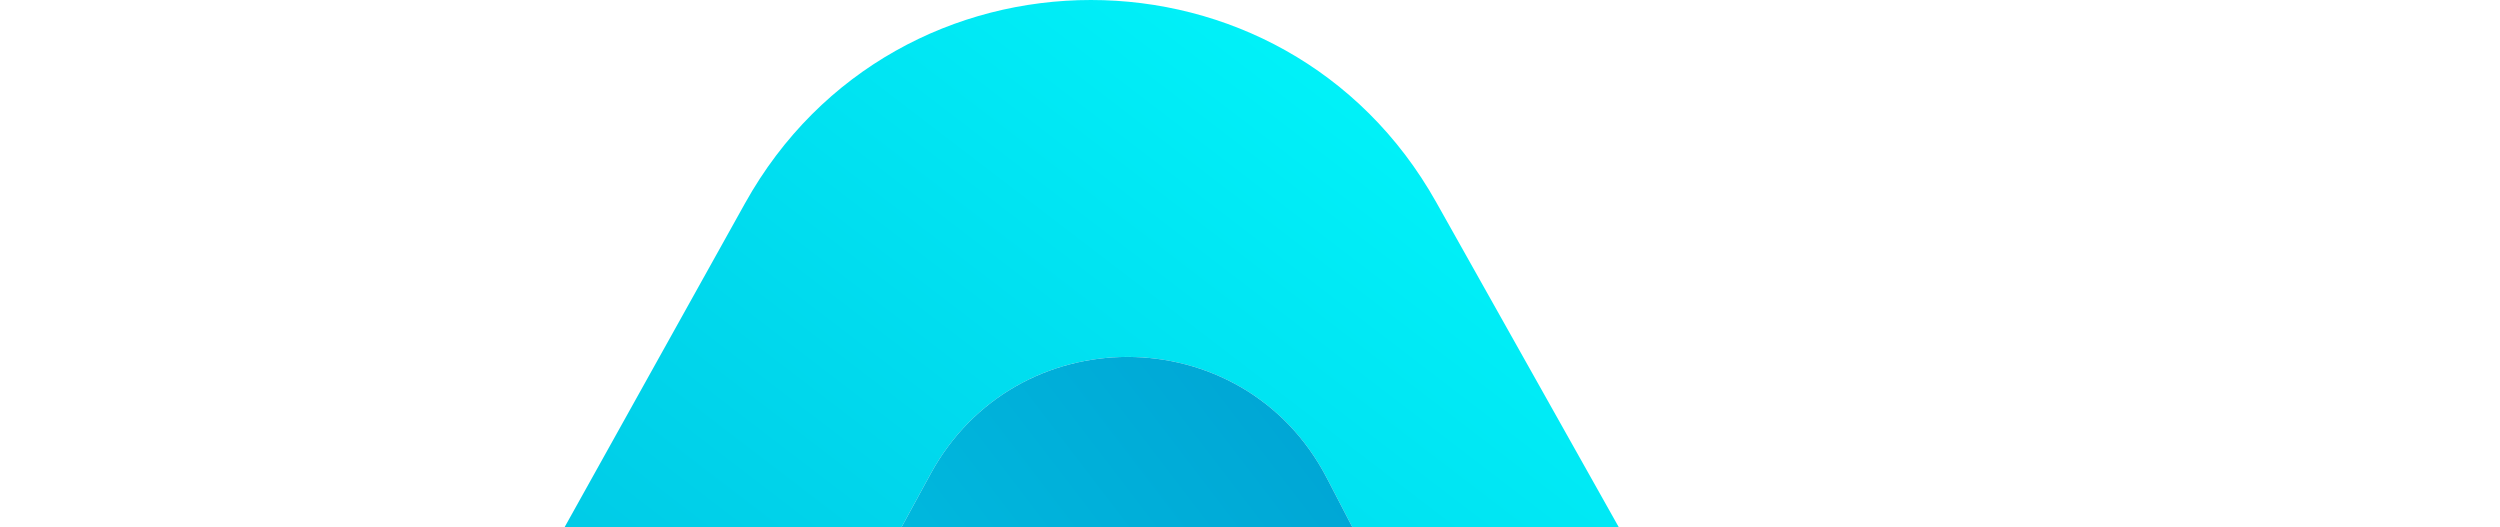
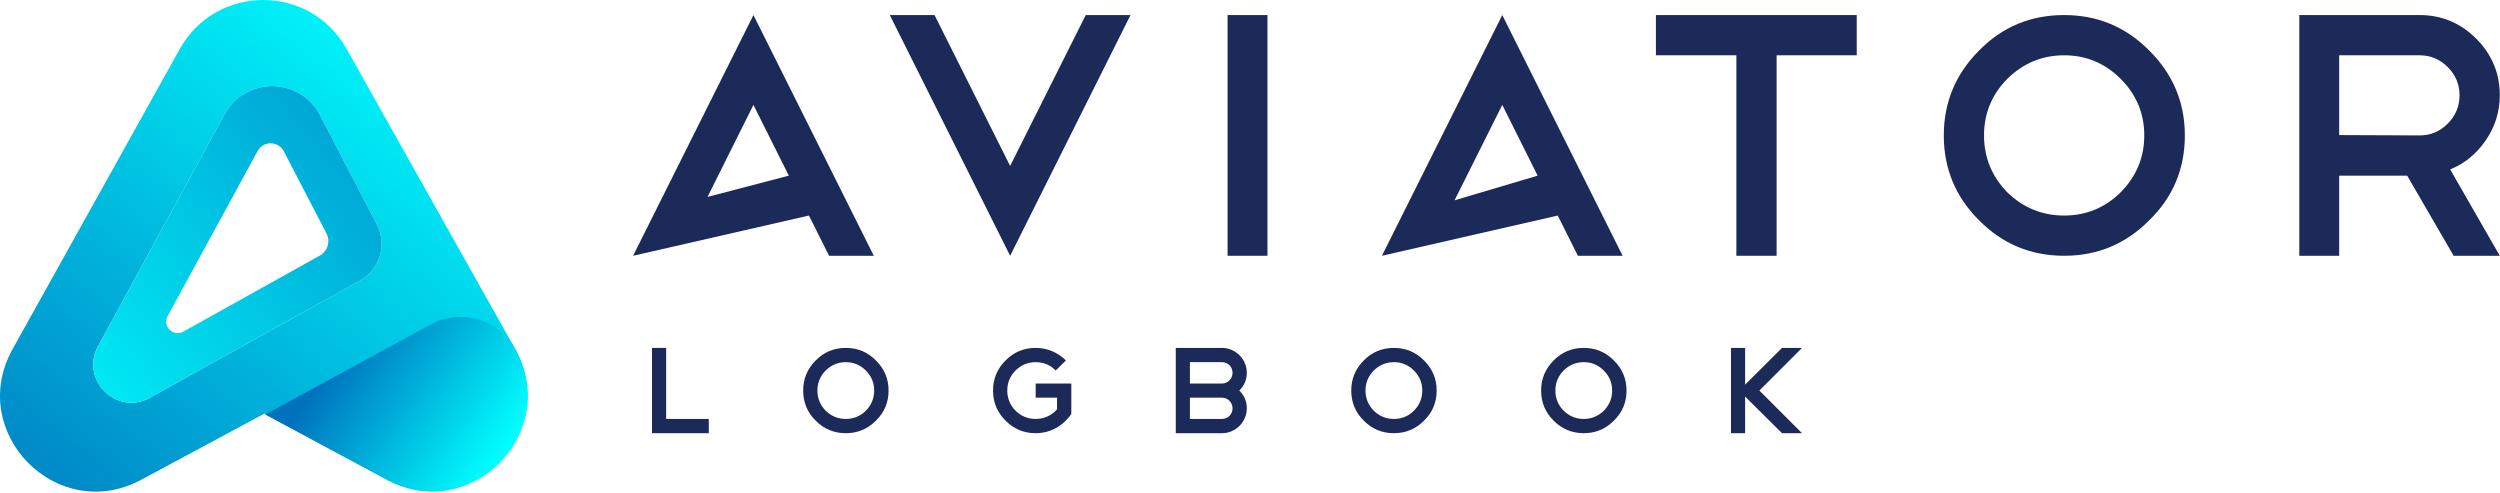
- <svg xmlns="http://www.w3.org/2000/svg" viewBox="0 0 484 102" version="1.1" xml:space="preserve" style="fill-rule:evenodd;clip-rule:evenodd;stroke-linejoin:round;stroke-miterlimit:2;">
+ <svg xmlns="http://www.w3.org/2000/svg" width="100%" height="100%" viewBox="0 0 2006 395" version="1.1" xml:space="preserve" style="fill-rule:evenodd;clip-rule:evenodd;stroke-linejoin:round;stroke-miterlimit:2;">
  <path d="M567.706,158.01l65.245,-17.066l-28.387,-56.775l-36.858,73.841Zm81.387,14.938l-141.1,32.283l96.571,-193.141l96.571,193.141l-35.9,0l-16.142,-32.283Z" style="fill:#1b2a58;fill-rule:nonzero;" />
  <path d="M749.867,12.087l60.671,121.067l60.666,-121.067l35.9,0l-96.566,193.142l-96.571,-193.142l35.9,0Z" style="fill:#1b2a58;fill-rule:nonzero;" />
  <rect x="985.006" y="12.088" width="32.004" height="193.142" style="fill:#1b2a58;" />
  <path d="M1167.14,160.73l66.667,-19.787l-28.384,-56.775l-38.283,76.562Zm82.808,12.217l-141.095,32.283l96.57,-193.141l96.567,193.141l-35.9,0l-16.142,-32.283Z" style="fill:#1b2a58;fill-rule:nonzero;" />
  <path d="M1328.7,12.087l161.142,0l-0,32.284l-64.292,-0l-0,160.858l-32.283,0l-0,-160.858l-64.567,-0l-0,-32.284Z" style="fill:#1b2a58;fill-rule:nonzero;" />
  <path d="M1656.27,44.369c-17.625,0 -32.837,6.313 -45.641,18.925c-12.434,12.621 -18.646,27.738 -18.646,45.367c-0,17.629 6.212,32.841 18.646,45.641c12.804,12.43 28.016,18.646 45.641,18.646c17.625,0 32.742,-6.216 45.367,-18.646c12.613,-12.8 18.925,-28.012 18.925,-45.641c0,-17.629 -6.312,-32.746 -18.925,-45.367c-12.625,-12.612 -27.742,-18.925 -45.367,-18.925m0,-32.283c26.717,-0 49.442,9.462 68.184,28.387c19.108,18.925 28.666,41.654 28.666,68.188c0,26.9 -9.558,49.629 -28.666,68.183c-18.742,18.921 -41.467,28.388 -68.184,28.388c-26.716,-0 -49.445,-9.467 -68.183,-28.388c-18.925,-18.742 -28.387,-41.467 -28.387,-68.183c-0,-26.534 9.462,-49.263 28.387,-68.188c18.55,-18.925 41.279,-28.387 68.183,-28.387" style="fill:#1b2a58;fill-rule:nonzero;" />
  <path d="M1941.53,44.369l-64.567,0l-0,64.013l64.567,0.279c8.72,-0 16.233,-3.154 22.541,-9.467c6.309,-6.3 9.467,-13.917 9.467,-22.817c-0,-8.72 -3.158,-16.237 -9.467,-22.545c-6.308,-6.305 -13.821,-9.463 -22.541,-9.463m27.275,160.863l-37.292,-64.288l-54.55,0l-0,64.288l-32.004,-0l-0,-193.146l96.571,-0c17.625,-0 32.741,6.312 45.366,18.929c12.613,12.621 18.925,27.733 18.925,45.362c0,13.359 -3.804,25.509 -11.416,36.459c-7.421,10.762 -16.88,18.462 -28.384,23.1l39.8,69.296l-37.016,-0Z" style="fill:#1b2a58;fill-rule:nonzero;" />
  <path d="M523.174,279.161l11.342,0l0,56.996l34.217,0l-0,11.438l-45.559,-0l0,-68.434Z" style="fill:#1b2a58;fill-rule:nonzero;" />
  <path d="M678.676,290.599c-6.246,0 -11.634,2.238 -16.171,6.704c-4.4,4.471 -6.609,9.83 -6.609,16.075c0,6.246 2.209,11.634 6.609,16.171c4.537,4.404 9.925,6.609 16.171,6.609c6.245,-0 11.604,-2.205 16.075,-6.609c4.47,-4.537 6.704,-9.925 6.704,-16.171c-0,-6.245 -2.234,-11.604 -6.704,-16.075c-4.471,-4.466 -9.83,-6.704 -16.075,-6.704m-0,-11.437c9.466,-0 17.52,3.354 24.162,10.054c6.767,6.708 10.154,14.762 10.154,24.162c0,9.53 -3.387,17.588 -10.154,24.159c-6.642,6.704 -14.696,10.058 -24.162,10.058c-9.463,0 -17.517,-3.354 -24.159,-10.058c-6.704,-6.642 -10.058,-14.692 -10.058,-24.159c-0,-9.4 3.354,-17.454 10.058,-24.162c6.575,-6.7 14.629,-10.054 24.159,-10.054" style="fill:#1b2a58;fill-rule:nonzero;" />
  <path d="M831.024,279.161c4.737,0 9.17,0.888 13.312,2.663c4.142,1.775 7.788,4.237 10.946,7.396l-8.183,8.083c-4.405,-4.467 -9.763,-6.704 -16.075,-6.704c-6.246,-0 -11.634,2.237 -16.171,6.704c-4.4,4.471 -6.609,9.829 -6.609,16.075c0,6.246 2.209,11.633 6.609,16.171c4.537,4.404 9.925,6.608 16.171,6.608c3.416,0 6.591,-0.675 9.516,-2.025c2.925,-1.346 5.475,-3.233 7.642,-5.667l-0,-9.37l-17.158,-0l-0,-11.338l28.595,0l0,24.454c-1.579,2.304 -3.4,4.404 -5.47,6.313c-2.071,1.908 -4.321,3.533 -6.755,4.879c-2.433,1.35 -5.029,2.383 -7.787,3.108c-2.767,0.721 -5.625,1.084 -8.583,1.084c-9.463,-0 -17.517,-3.355 -24.159,-10.059c-6.704,-6.637 -10.058,-14.691 -10.058,-24.158c-0,-9.4 3.354,-17.454 10.058,-24.158c6.642,-6.705 14.696,-10.059 24.159,-10.059" style="fill:#1b2a58;fill-rule:nonzero;" />
  <path d="M980.515,336.156c1.121,-0 2.2,-0.213 3.254,-0.642c1.05,-0.425 1.975,-1.033 2.758,-1.825c0.792,-0.787 1.4,-1.708 1.829,-2.758c0.425,-1.05 0.638,-2.138 0.638,-3.254c-0,-1.117 -0.213,-2.204 -0.638,-3.254c-0.429,-1.05 -1.02,-1.975 -1.775,-2.763c-0.758,-0.787 -1.662,-1.412 -2.712,-1.875c-1.05,-0.458 -2.171,-0.687 -3.354,-0.687l-25.738,-0l0,17.058l25.738,-0Zm-0,-45.558l-25.738,-0l0,17.158l25.738,-0c1.121,-0 2.2,-0.229 3.254,-0.688c1.05,-0.462 1.975,-1.087 2.758,-1.875c0.792,-0.791 1.4,-1.708 1.829,-2.762c0.425,-1.05 0.638,-2.167 0.638,-3.35c-0,-1.121 -0.213,-2.204 -0.638,-3.254c-0.429,-1.054 -1.037,-1.975 -1.829,-2.763c-0.783,-0.787 -1.708,-1.396 -2.758,-1.825c-1.054,-0.425 -2.133,-0.641 -3.254,-0.641m13.904,22.779c4.008,3.879 6.012,8.646 6.012,14.3c0,2.696 -0.525,5.258 -1.575,7.691c-1.054,2.434 -2.479,4.55 -4.287,6.359c-1.813,1.808 -3.929,3.237 -6.363,4.291c-2.429,1.05 -5,1.575 -7.691,1.575l-37.075,0l-0,-68.433l37.075,0c2.629,0 5.175,0.529 7.641,1.579c2.467,1.05 4.6,2.479 6.413,4.288c1.808,1.812 3.233,3.929 4.287,6.362c1.05,2.429 1.575,4.996 1.575,7.692c0,5.587 -2.004,10.35 -6.012,14.296" style="fill:#1b2a58;fill-rule:nonzero;" />
  <path d="M1118.46,290.599c-6.246,0 -11.633,2.238 -16.171,6.704c-4.4,4.471 -6.608,9.83 -6.608,16.075c0,6.246 2.208,11.634 6.608,16.171c4.538,4.404 9.925,6.609 16.171,6.609c6.246,-0 11.604,-2.205 16.075,-6.609c4.471,-4.537 6.704,-9.925 6.704,-16.171c0,-6.245 -2.233,-11.604 -6.704,-16.075c-4.471,-4.466 -9.829,-6.704 -16.075,-6.704m0,-11.437c9.467,-0 17.521,3.354 24.163,10.054c6.766,6.708 10.154,14.762 10.154,24.162c-0,9.53 -3.388,17.588 -10.154,24.159c-6.642,6.704 -14.696,10.058 -24.163,10.058c-9.462,0 -17.516,-3.354 -24.158,-10.058c-6.704,-6.642 -10.058,-14.692 -10.058,-24.159c-0,-9.4 3.354,-17.454 10.058,-24.162c6.575,-6.7 14.629,-10.054 24.158,-10.054" style="fill:#1b2a58;fill-rule:nonzero;" />
  <path d="M1270.81,290.599c-6.246,0 -11.633,2.238 -16.171,6.704c-4.4,4.471 -6.608,9.83 -6.608,16.075c0,6.246 2.208,11.634 6.608,16.171c4.538,4.404 9.925,6.609 16.171,6.609c6.246,-0 11.604,-2.205 16.075,-6.609c4.471,-4.537 6.704,-9.925 6.704,-16.171c0,-6.245 -2.233,-11.604 -6.704,-16.075c-4.471,-4.466 -9.829,-6.704 -16.075,-6.704m0,-11.437c9.467,-0 17.521,3.354 24.163,10.054c6.766,6.708 10.154,14.762 10.154,24.162c-0,9.53 -3.388,17.588 -10.154,24.159c-6.642,6.704 -14.696,10.058 -24.163,10.058c-9.462,0 -17.516,-3.354 -24.158,-10.058c-6.704,-6.642 -10.058,-14.692 -10.058,-24.159c-0,-9.4 3.354,-17.454 10.058,-24.162c6.575,-6.7 14.629,-10.054 24.158,-10.054" style="fill:#1b2a58;fill-rule:nonzero;" />
  <path d="M1411.72,313.377l34.217,34.217l-16.075,0l-29.579,-29.383l-0,29.383l-11.342,0l0,-68.433l11.342,-0l-0,29.483l29.579,-29.483l16.075,-0l-34.217,34.216Z" style="fill:#1b2a58;fill-rule:nonzero;" />
  <path d="M144.244,39.346l-134.15,240.796c-37.271,66.887 35.775,141.062 103.229,104.825l98.988,-53.18l97.437,52.35c67.583,36.305 140.671,-38.187 103.096,-105.066l-134.817,-239.963c-14.65,-26.079 -40.737,-39.104 -66.821,-39.108c-26.179,0 -52.354,13.125 -66.962,39.346Zm-65.567,238.521l101.484,-186.117c16.65,-30.542 60.658,-30.1 76.691,0.762l45.542,87.638c8.417,16.192 2.425,36.137 -13.513,45.021l-168.587,93.937c-4.988,2.779 -10.079,4.017 -14.963,4.017c-21.241,0.004 -38.554,-23.433 -26.654,-45.258Z" style="fill:url(#_Linear1);fill-rule:nonzero;" />
  <path d="M345.577,260.388l-132.758,72.229l97.433,52.345c67.579,36.309 140.675,-38.183 103.104,-105.062l-0.004,0c-9.204,-16.383 -26.25,-25.625 -43.821,-25.629c-8.112,-0 -16.333,1.971 -23.954,6.117Z" style="fill:url(#_Linear2);fill-rule:nonzero;" />
  <path d="M180.161,91.75l-101.484,186.117c-14.633,26.837 14.917,56.116 41.617,41.241l168.587,-93.937c15.938,-8.884 21.93,-28.829 13.513,-45.021l-45.542,-87.637c-8.096,-15.584 -23.321,-23.409 -38.558,-23.409c-14.942,-0.004 -29.888,7.525 -38.133,22.646Zm-45.667,161.858l72.196,-132.4c4.571,-8.379 16.646,-8.262 21.046,0.213l34.266,65.933c3.304,6.363 0.95,14.192 -5.308,17.679l-109.596,61.067c-1.512,0.842 -3.054,1.217 -4.533,1.217c-6.429,-0 -11.675,-7.1 -8.071,-13.709Z" style="fill:url(#_Linear3);fill-rule:nonzero;" />
  <defs>
    <linearGradient id="_Linear1" x1="0" y1="0" x2="1" y2="0" gradientUnits="userSpaceOnUse" gradientTransform="matrix(-351.052,455.563,-455.563,-351.052,390.821,51.0071)">
      <stop offset="0" style="stop-color:#0ff;stop-opacity:1" />
      <stop offset="1" style="stop-color:#0071bc;stop-opacity:1" />
    </linearGradient>
    <linearGradient id="_Linear2" x1="0" y1="0" x2="1" y2="0" gradientUnits="userSpaceOnUse" gradientTransform="matrix(-128.588,-87.3301,87.3301,-128.588,403.147,364.228)">
      <stop offset="0" style="stop-color:#0ff;stop-opacity:1" />
      <stop offset="1" style="stop-color:#0071bc;stop-opacity:1" />
    </linearGradient>
    <linearGradient id="_Linear3" x1="0" y1="0" x2="1" y2="0" gradientUnits="userSpaceOnUse" gradientTransform="matrix(464.18,-368.812,368.812,464.18,-8.31873,349.452)">
      <stop offset="0" style="stop-color:#0ff;stop-opacity:1" />
      <stop offset="1" style="stop-color:#0071bc;stop-opacity:1" />
    </linearGradient>
  </defs>
</svg>
